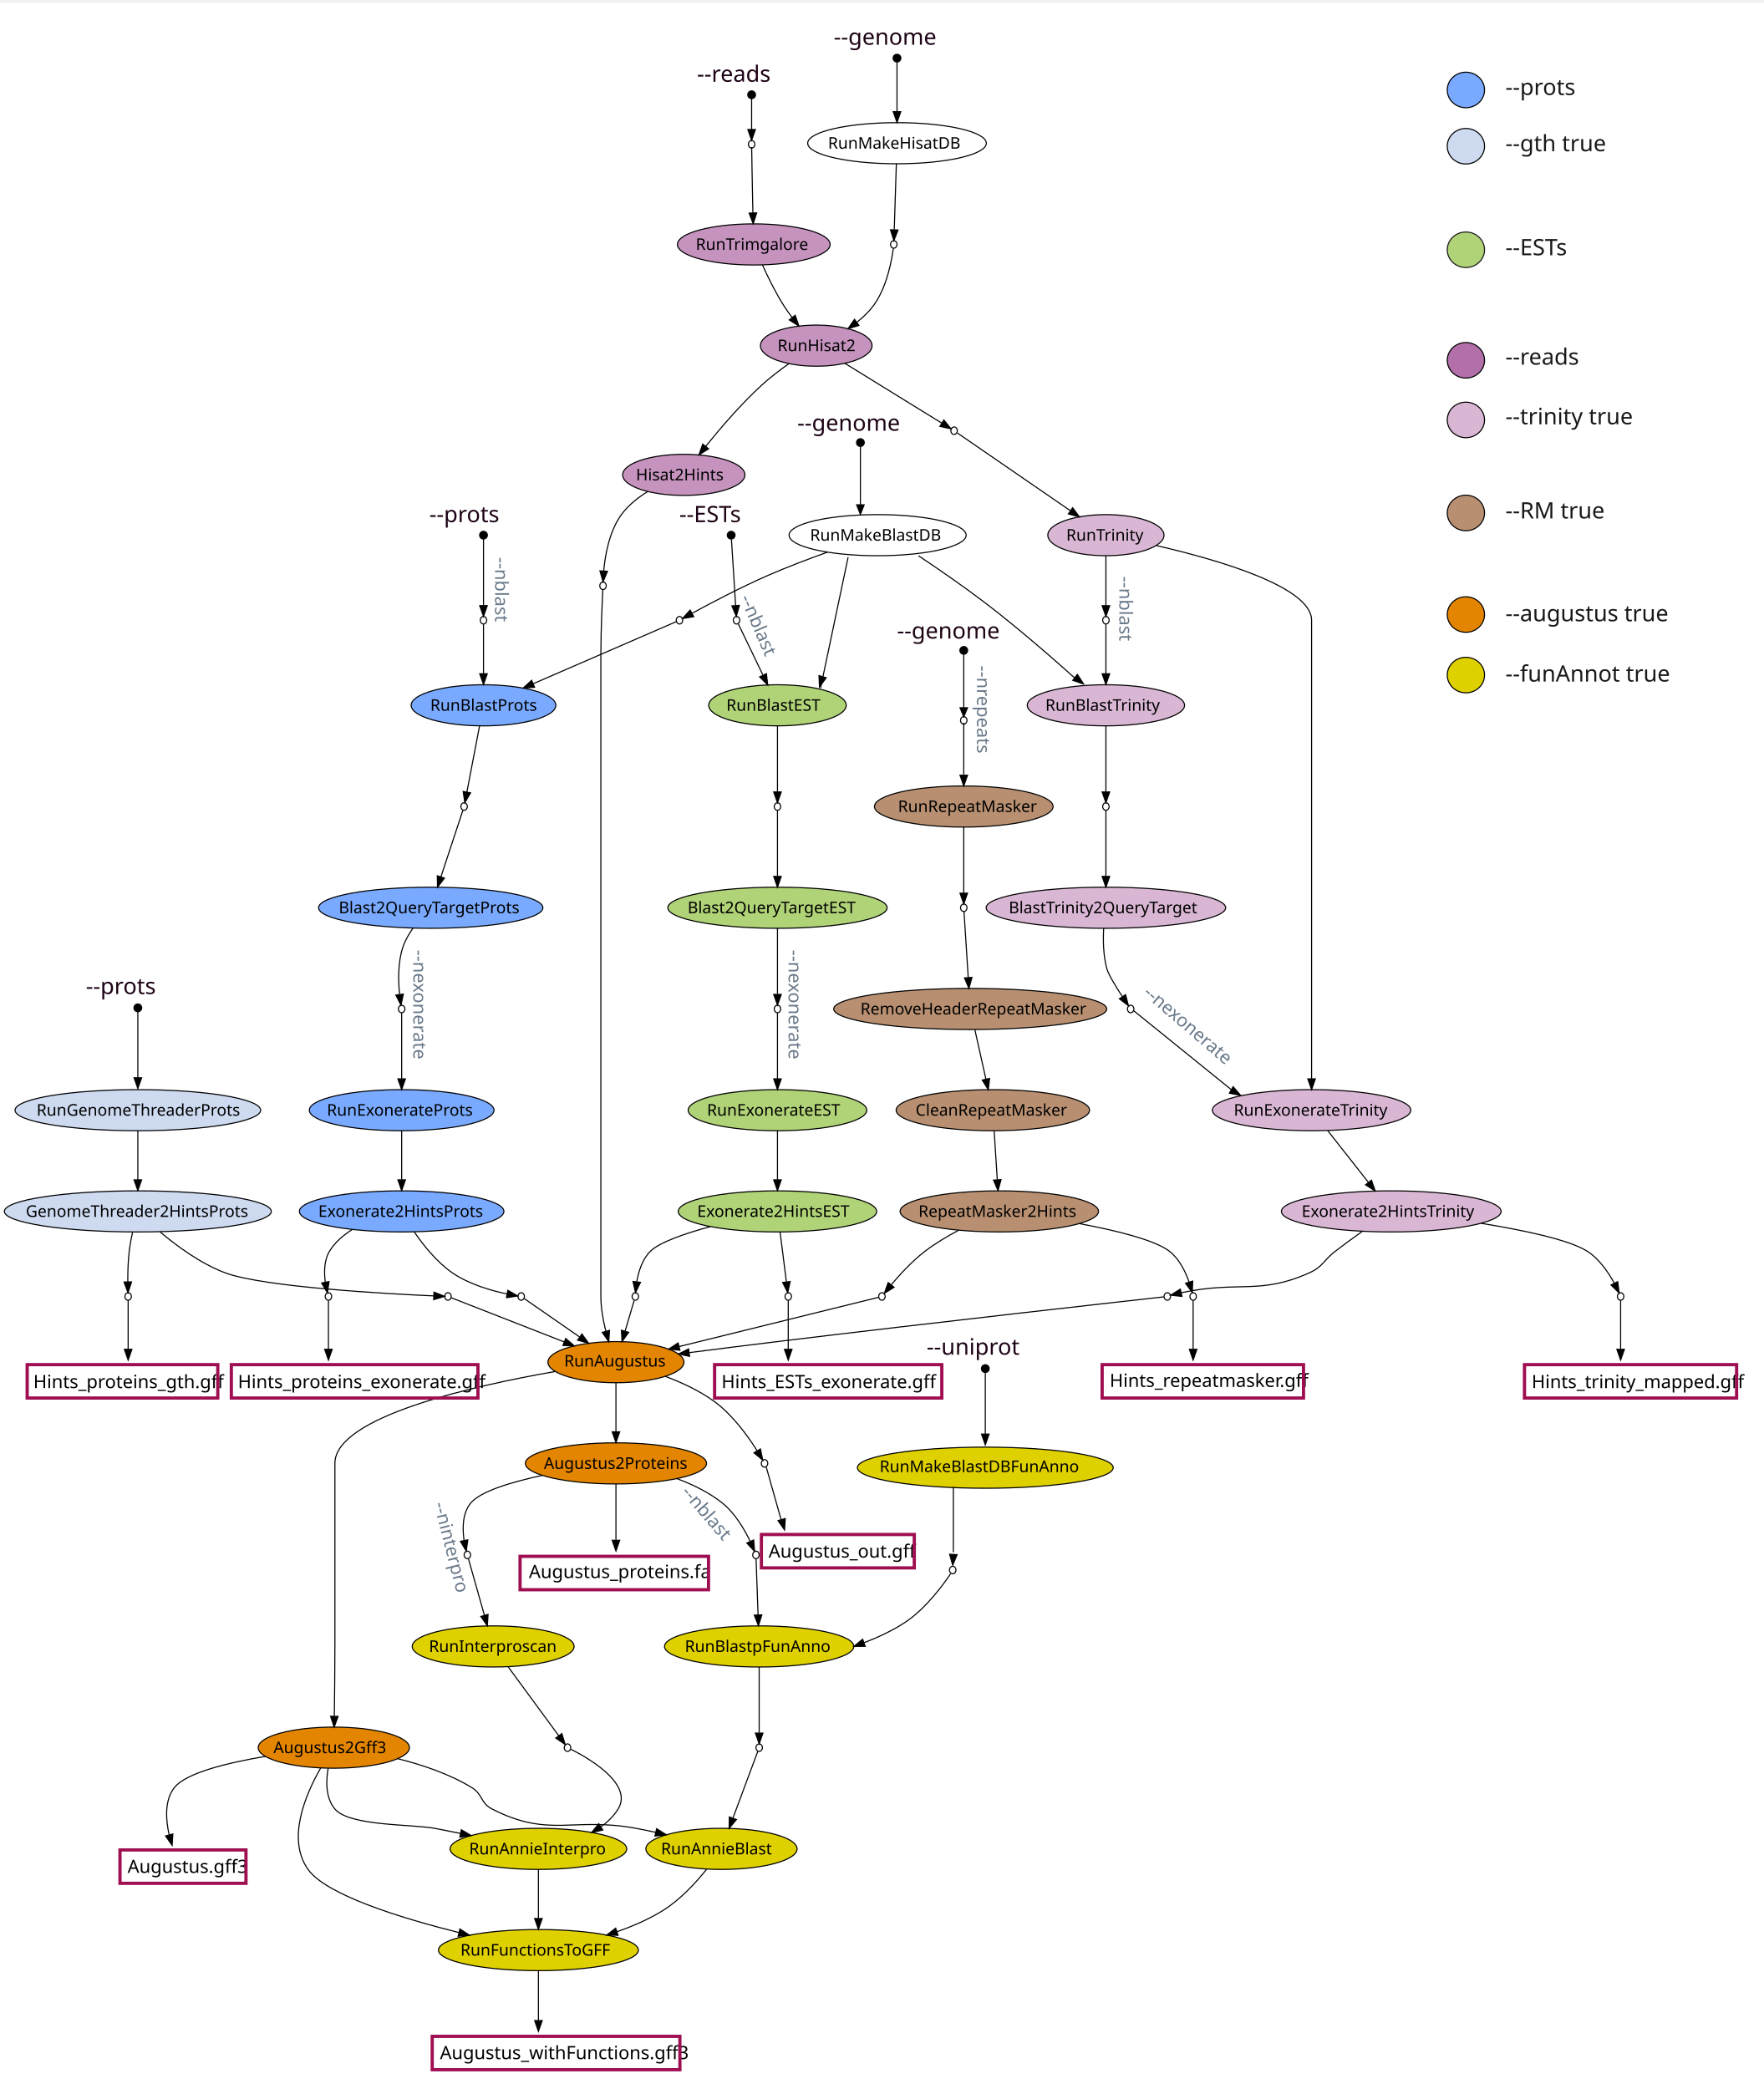
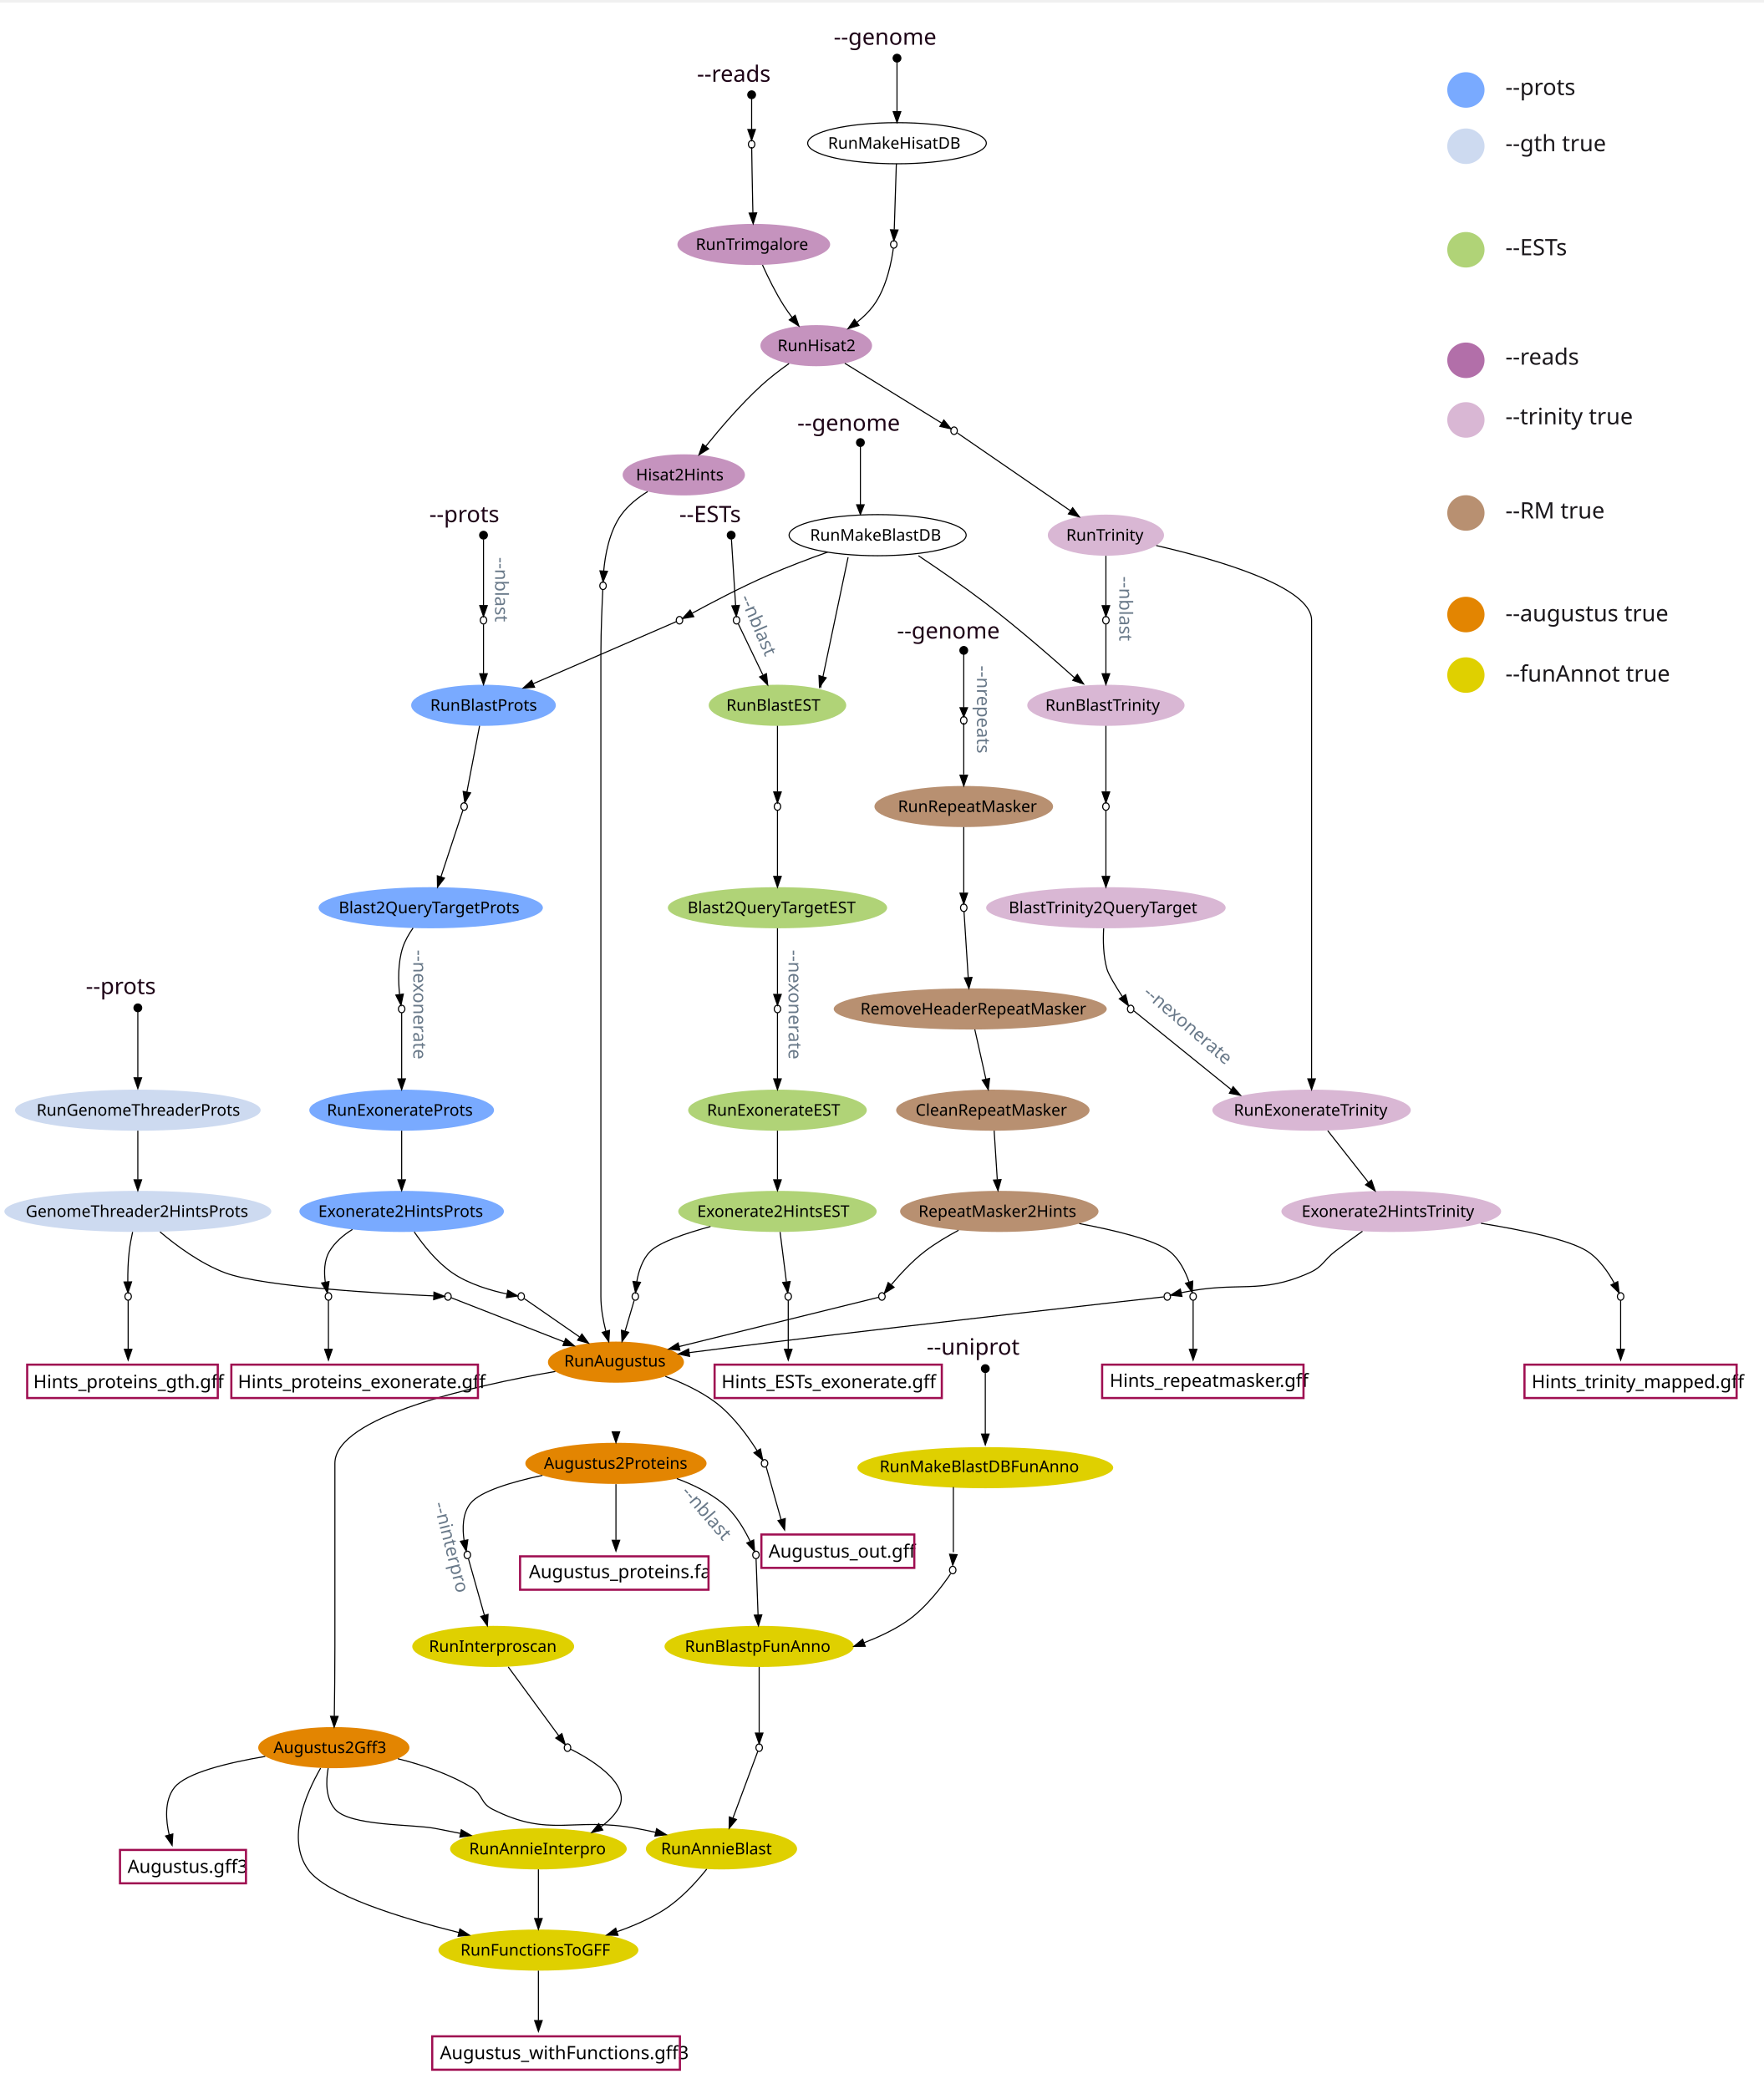
<svg xmlns="http://www.w3.org/2000/svg" version="1.1" id="Ebene_1" x="0px" y="0px" width="1638px" height="1940px" viewBox="0 0 1638 1940" enable-background="new 0 0 1638 1940" xml:space="preserve">
  <g id="graph1" transform="scale(1 1) rotate(0) translate(4 1936)">
    <polygon fill="#FFFFFF" stroke="#FFFFFF" points="-4,8 -4,-1933 1635,-1933 1635,8  " />
    <ellipse stroke="#000000" cx="795" cy="-1525" rx="3.6" ry="3.6" />
    <ellipse fill="none" stroke="#000000" cx="811" cy="-1439" rx="82.23" ry="19.092" />
    <text transform="matrix(1 0 0 1 748.2793 -1433.9)" font-family="'Verdana'" font-size="15">RunMakeBlastDB</text>
    <g id="edge2">
      <path fill="none" stroke="#000000" d="M795-1524.305c0,9.263,0,36.239,0,56.987" />
      <polygon stroke="#000000" points="798.5,-1467.219 795,-1458.305 791.5,-1467.219   " />
    </g>
    <ellipse fill="none" stroke="#000000" cx="627" cy="-1360" rx="3" ry="3.5" />
    <path fill="none" stroke="#000000" d="M764.545-1423.27c-17.3,6.189-36.989,13.64-54.545,21.27   c-25.984,11.29-55.331,26.83-71.23,35.49" />
    <polygon stroke="#000000" points="640.257,-1363.33 629.809,-1361.57 636.88,-1369.46  " />
    <path fill="none" stroke="#000000" d="M783.59-1418.51c-7.918,37.606-18.573,88.168-25.591,121.5" />
    <polygon stroke="#000000" points="763.254,-1306.561 756.999,-1298.01 756.556,-1308.601  " />
    <path fill="none" stroke="#000000" d="M848.903-1419.908c19.886,13.244,41.86,28.474,61.466,43.393   c32.07,24.411,67.549,55.562,89.219,75.106" />
    <polygon stroke="#000000" points="996.481,-1309.72 1002.262,-1300.84 992.206,-1304.18  " />
-     <ellipse fill="#79AAFF" stroke="#000000" cx="445" cy="-1281" rx="67.175" ry="19.092" />
+     <ellipse fill="#79AAFF" cx="445" cy="-1281" rx="67.175" ry="19.092" />
    <text transform="matrix(1 0 0 1 395.5483 -1275.9)" font-family="'Verdana'" font-size="15">RunBlastProts</text>
    <g id="edge14">
      <path fill="none" stroke="#000000" d="M624.141-1358.76c-14.923,6.479-85.028,36.91-132.982,57.72" />
      <polygon stroke="#000000" points="492.452,-1297.78 481.885,-1297.01 489.665,-1304.2   " />
    </g>
-     <ellipse fill="#B0D377" stroke="#000000" cx="718" cy="-1281" rx="63.848" ry="19.092" />
+     <ellipse fill="#B0D377" cx="718" cy="-1281" rx="63.848" ry="19.092" />
    <text transform="matrix(1 0 0 1 670.4966 -1275.9)" font-family="'Verdana'" font-size="15">RunBlastEST</text>
-     <ellipse fill="#D9B7D4" stroke="#000000" cx="1023" cy="-1281" rx="73.039" ry="19.092" />
+     <ellipse fill="#D9B7D4" cx="1023" cy="-1281" rx="73.039" ry="19.092" />
    <text transform="matrix(1 0 0 1 966.7461 -1275.9)" font-family="'Verdana'" font-size="15">RunBlastTrinity</text>
    <ellipse stroke="#000000" cx="445" cy="-1439" rx="3.6" ry="3.6" />
    <ellipse fill="none" stroke="#000000" cx="445" cy="-1360" rx="3" ry="3.5" />
    <g id="edge10">
      <path fill="none" stroke="#000000" d="M445-1435.189c0,10.97,0,43.029,0,61.55" />
      <polygon stroke="#000000" points="448.5,-1373.59 445,-1363.59 441.5,-1373.59   " />
    </g>
    <path fill="none" stroke="#000000" d="M445-1356.189c0,8.22,0,28.27,0,45.6" />
    <polygon stroke="#000000" points="448.5,-1310.28 445,-1300.28 441.5,-1310.28  " />
    <ellipse fill="none" stroke="#000000" cx="427" cy="-1187" rx="3" ry="3.5" />
    <path fill="none" stroke="#000000" d="M441.357-1261.98c-3.504,18.301-8.71,45.49-11.797,61.61" />
    <polygon stroke="#000000" points="432.996,-1199.7 427.678,-1190.54 426.121,-1201.02  " />
-     <ellipse fill="#79AAFF" stroke="#000000" cx="396" cy="-1093" rx="104.151" ry="19.092" />
+     <ellipse fill="#79AAFF" cx="396" cy="-1093" rx="104.151" ry="19.092" />
    <text transform="matrix(1 0 0 1 310.5737 -1087.9)" font-family="'Verdana'" font-size="15">Blast2QueryTargetProts</text>
    <g id="edge18">
      <path fill="none" stroke="#000000" d="M425.823-1183.43c-3.3,10-12.878,39.05-20.299,61.55" />
      <polygon stroke="#000000" points="408.753,-1120.49 402.297,-1112.09 402.105,-1122.689   " />
    </g>
    <ellipse fill="none" stroke="#000000" cx="369" cy="-999" rx="3" ry="3.5" />
    <path fill="none" stroke="#000000" d="M379.599-1074.21c-3.886,5.51-7.507,11.79-9.599,18.21c-4.639,14.24-4.145,31.55-2.964,43.34   " />
    <polygon stroke="#000000" points="370.545,-1012.83 368.377,-1002.46 363.604,-1011.91  " />
-     <ellipse fill="#79AAFF" stroke="#000000" cx="369" cy="-905" rx="85.769" ry="19.092" />
+     <ellipse fill="#79AAFF" cx="369" cy="-905" rx="85.769" ry="19.092" />
    <text transform="matrix(1 0 0 1 299.5654 -899.9004)" font-family="'Verdana'" font-size="15">RunExonerateProts</text>
    <path fill="none" stroke="#000000" d="M369-995.43c0,9.959,0,38.788,0,61.246" />
    <polygon stroke="#000000" points="372.5,-934.093 369,-924.093 365.5,-934.093  " />
-     <ellipse fill="#79AAFF" stroke="#000000" cx="369" cy="-811" rx="94.96" ry="19.092" />
+     <ellipse fill="#79AAFF" cx="369" cy="-811" rx="94.96" ry="19.092" />
    <text transform="matrix(1 0 0 1 291.5654 -805.9004)" font-family="'Verdana'" font-size="15">Exonerate2HintsProts</text>
    <path fill="none" stroke="#000000" d="M369-885.979c0,13.037,0,30.591,0,45.435" />
    <polygon stroke="#000000" points="372.5,-840.317 369,-830.317 365.5,-840.317  " />
    <ellipse fill="none" stroke="#000000" cx="301" cy="-732" rx="3" ry="3.5" />
    <path fill="none" stroke="#000000" d="M323.288-794.237c-8.441,5.19-16.19,11.829-21.288,20.237   c-5.14,8.479-5.103,19.795-3.938,28.545" />
    <polygon stroke="#000000" points="301.552,-745.845 300.037,-735.359 294.682,-744.501  " />
    <ellipse fill="none" stroke="#000000" cx="480" cy="-732" rx="3" ry="3.5" />
    <path fill="none" stroke="#000000" d="M380.664-791.991c8.45,12.359,20.895,27.98,35.336,37.991   c15.673,10.865,37.199,16.796,50.856,19.683" />
    <polygon stroke="#000000" points="467.601,-737.739 476.792,-732.469 466.321,-730.857  " />
    <g id="edge30">
      <path fill="none" stroke="#000000" d="M301-728.367c0,8.708,0,31.091,0,45.186" />
      <polygon stroke="#000000" points="304.5,-682.926 301,-672.926 297.5,-682.926   " />
    </g>
-     <ellipse fill="#E38501" stroke="#000000" cx="568" cy="-671" rx="63.139" ry="19.092" />
+     <ellipse fill="#E38501" cx="568" cy="-671" rx="63.139" ry="19.092" />
    <text transform="matrix(1 0 0 1 519.8828 -666.9004)" font-family="'Verdana'" font-size="15">RunAugustus</text>
    <g id="edge130">
      <path fill="none" stroke="#000000" d="M482.928-729.97c8.037,5.57,31.185,21.616,51.307,35.563" />
      <polygon stroke="#000000" points="536.396,-697.166 542.621,-688.593 532.408,-691.413   " />
    </g>
-     <ellipse fill="#CDDAF0" stroke="#000000" cx="124" cy="-905" rx="114.051" ry="19.092" />
+     <ellipse fill="#CDDAF0" cx="124" cy="-905" rx="114.051" ry="19.092" />
    <text transform="matrix(1 0 0 1 29.9653 -899.9004)" font-family="'Verdana'" font-size="15">RunGenomeThreaderProts</text>
-     <ellipse fill="#CDDAF0" stroke="#000000" cx="124" cy="-811" rx="123.951" ry="19.092" />
+     <ellipse fill="#CDDAF0" cx="124" cy="-811" rx="123.951" ry="19.092" />
    <text transform="matrix(1 0 0 1 19.9653 -805.9004)" font-family="'Verdana'" font-size="15">GenomeThreader2HintsProts</text>
    <path fill="none" stroke="#000000" d="M124-885.979c0,13.037,0,30.591,0,45.435" />
    <polygon stroke="#000000" points="127.5,-840.317 124,-830.317 120.5,-840.317  " />
    <ellipse fill="none" stroke="#000000" cx="115" cy="-732" rx="3" ry="3.5" />
    <path fill="none" stroke="#000000" d="M119.152-791.913c-1.257,5.723-2.453,12.04-3.152,17.913   c-1.121,9.427-1.361,20.125-1.325,28.365" />
    <polygon stroke="#000000" points="118.176,-745.563 114.861,-735.501 111.178,-745.435  " />
    <ellipse fill="none" stroke="#000000" cx="412" cy="-732" rx="3" ry="3.5" />
    <path fill="none" stroke="#000000" d="M144.612-791.991C160.038-778.956,182.305-762.531,205-754   c35.79,13.453,153.829,19.697,193.705,21.458" />
    <polygon stroke="#000000" points="399.007,-736.032 408.852,-732.118 398.715,-729.039  " />
    <g id="edge38">
      <path fill="none" stroke="#000000" d="M115-728.367c0,8.708,0,31.091,0,45.186" />
      <polygon stroke="#000000" points="118.5,-682.926 115,-672.926 111.5,-682.926   " />
    </g>
    <g id="edge132">
      <path fill="none" stroke="#000000" d="M414.977-730.836c12.908,5.047,65.18,25.487,105.071,41.086" />
      <polygon stroke="#000000" points="521.338,-693.004 529.377,-686.104 518.789,-686.485   " />
    </g>
    <ellipse stroke="#000000" cx="675" cy="-1439" rx="3.6" ry="3.6" />
    <ellipse fill="none" stroke="#000000" cx="680" cy="-1360" rx="3" ry="3.5" />
    <g id="edge40">
      <path fill="none" stroke="#000000" d="M675.241-1435.189c0.694,10.97,2.724,43.029,3.896,61.55" />
      <polygon stroke="#000000" points="682.634,-1373.79 679.773,-1363.59 675.648,-1373.35   " />
    </g>
    <path fill="none" stroke="#000000" d="M681.633-1356.61c3.907,8.13,14.113,29.341,22.721,47.24" />
    <polygon stroke="#000000" points="707.742,-1310.4 708.922,-1299.87 701.433,-1307.37  " />
    <ellipse fill="none" stroke="#000000" cx="718" cy="-1187" rx="3" ry="3.5" />
    <path fill="none" stroke="#000000" d="M718-1261.98c0,18.12,0,44.961,0,61.131" />
    <polygon stroke="#000000" points="721.5,-1200.54 718,-1190.54 714.5,-1200.54  " />
-     <ellipse fill="#B0D377" stroke="#000000" cx="718" cy="-1093" rx="101.823" ry="19.092" />
+     <ellipse fill="#B0D377" cx="718" cy="-1093" rx="101.823" ry="19.092" />
    <text transform="matrix(1 0 0 1 634.522 -1087.9)" font-family="'Verdana'" font-size="15">Blast2QueryTargetEST</text>
    <g id="edge48">
      <path fill="none" stroke="#000000" d="M718-1183.43c0,9.96,0,38.79,0,61.25" />
      <polygon stroke="#000000" points="721.5,-1122.09 718,-1112.09 714.5,-1122.09   " />
    </g>
    <ellipse fill="none" stroke="#000000" cx="718" cy="-999" rx="3" ry="3.5" />
    <path fill="none" stroke="#000000" d="M718-1073.98c0,18.12,0,44.961,0,61.131" />
    <polygon stroke="#000000" points="721.5,-1012.54 718,-1002.54 714.5,-1012.54  " />
-     <ellipse fill="#B0D377" stroke="#000000" cx="718" cy="-905" rx="82.939" ry="19.092" />
+     <ellipse fill="#B0D377" cx="718" cy="-905" rx="82.939" ry="19.092" />
    <text transform="matrix(1 0 0 1 652.5137 -899.9004)" font-family="'Verdana'" font-size="15">RunExonerateEST</text>
    <path fill="none" stroke="#000000" d="M718-995.43c0,9.959,0,38.788,0,61.246" />
    <polygon stroke="#000000" points="721.5,-934.093 718,-924.093 714.5,-934.093  " />
-     <ellipse fill="#B0D377" stroke="#000000" cx="718" cy="-811" rx="92.13" ry="19.092" />
+     <ellipse fill="#B0D377" cx="718" cy="-811" rx="92.13" ry="19.092" />
    <text transform="matrix(1 0 0 1 643.5137 -805.9004)" font-family="'Verdana'" font-size="15">Exonerate2HintsEST</text>
    <path fill="none" stroke="#000000" d="M718-885.979c0,13.037,0,30.591,0,45.435" />
    <polygon stroke="#000000" points="721.5,-840.317 718,-830.317 714.5,-840.317  " />
    <ellipse fill="none" stroke="#000000" cx="728" cy="-732" rx="3" ry="3.5" />
    <path fill="none" stroke="#000000" d="M720.421-791.876c1.803,14.247,4.223,33.365,5.839,46.127" />
    <polygon stroke="#000000" points="729.771,-745.883 727.554,-735.521 722.826,-745.003  " />
    <ellipse fill="none" stroke="#000000" cx="586" cy="-732" rx="3" ry="3.5" />
    <path fill="none" stroke="#000000" d="M655.817-796.96C632.024-790.488,608.539-782.387,600-774   c-7.625,7.49-11.097,19.236-12.678,28.404" />
    <polygon stroke="#000000" points="590.79,-745.124 586.142,-735.604 583.839,-745.945  " />
    <g id="edge60">
      <path fill="none" stroke="#000000" d="M728-728.367c0,8.708,0,31.091,0,45.186" />
      <polygon stroke="#000000" points="731.5,-682.926 728,-672.926 724.5,-682.926   " />
    </g>
    <g id="edge134">
      <path fill="none" stroke="#000000" d="M584.928-728.367c-1.686,5.713-5.108,17.314-8.438,28.598" />
      <polygon stroke="#000000" points="579.821,-698.692 573.634,-690.092 573.107,-700.673   " />
    </g>
    <ellipse stroke="#000000" cx="891" cy="-1332" rx="3.6" ry="3.6" />
    <ellipse fill="none" stroke="#000000" cx="891" cy="-1267" rx="3" ry="3.5" />
    <g id="edge62">
      <path fill="none" stroke="#000000" d="M891-1330.39c0,9.191,0,36.057,0,51.578" />
      <polygon stroke="#000000" points="894.5,-1278.77 891,-1270.39 887.5,-1278.77   " />
    </g>
-     <ellipse fill="#B89071" stroke="#000000" cx="891" cy="-1187" rx="82.939" ry="19.092" />
+     <ellipse fill="#B89071" cx="891" cy="-1187" rx="82.939" ry="19.092" />
    <text transform="matrix(1 0 0 1 829.9033 -1181.9)" font-family="'Verdana'" font-size="15">RunRepeatMasker</text>
    <path fill="none" stroke="#000000" d="M891-1264.805c0,7.806,0,30.399,0,48" />
    <polygon stroke="#000000" points="894.5,-1216.09 891,-1206.09 887.5,-1216.09  " />
    <ellipse fill="none" stroke="#000000" cx="891" cy="-1093" rx="3" ry="3.5" />
    <path fill="none" stroke="#000000" d="M891-1167.98c0,18.12,0,44.961,0,61.131" />
    <polygon stroke="#000000" points="894.5,-1106.54 891,-1096.54 887.5,-1106.54  " />
-     <ellipse fill="#B89071" stroke="#000000" cx="897" cy="-999" rx="126.78" ry="19.092" />
+     <ellipse fill="#B89071" cx="897" cy="-999" rx="126.78" ry="19.092" />
    <text transform="matrix(1 0 0 1 795.0376 -993.9004)" font-family="'Verdana'" font-size="15">RemoveHeaderRepeatMasker</text>
    <g id="edge68">
      <path fill="none" stroke="#000000" d="M891.229-1089.43c0.636,9.96,2.476,38.79,3.908,61.25" />
      <polygon stroke="#000000" points="898.637,-1028.3 895.781,-1018.09 891.651,-1027.85   " />
    </g>
-     <ellipse fill="#B89071" stroke="#000000" cx="918" cy="-905" rx="89.803" ry="19.092" />
+     <ellipse fill="#B89071" cx="918" cy="-905" rx="89.803" ry="19.092" />
    <text transform="matrix(1 0 0 1 846.2441 -899.9004)" font-family="'Verdana'" font-size="15">CleanRepeatMasker</text>
    <path fill="none" stroke="#000000" d="M901.25-979.979c2.96,13.252,6.962,31.166,10.313,46.162" />
    <polygon stroke="#000000" points="914.992,-934.517 913.757,-923.994 908.16,-932.99  " />
-     <ellipse fill="#B89071" stroke="#000000" cx="924" cy="-811" rx="92.13" ry="19.092" />
+     <ellipse fill="#B89071" cx="924" cy="-811" rx="92.13" ry="19.092" />
    <text transform="matrix(1 0 0 1 848.9033 -805.9004)" font-family="'Verdana'" font-size="15">RepeatMasker2Hints</text>
    <path fill="none" stroke="#000000" d="M919.214-885.979c0.832,13.037,1.953,30.591,2.9,45.435" />
    <polygon stroke="#000000" points="925.623,-840.519 922.767,-830.317 918.637,-840.073  " />
    <ellipse fill="none" stroke="#000000" cx="1104" cy="-732" rx="3" ry="3.5" />
    <path fill="none" stroke="#000000" d="M998.233-799.693c34.257,6.417,70.297,15.254,83.767,25.693   c9.15,7.089,14.89,19.064,18.2,28.417" />
    <polygon stroke="#000000" points="1103.64,-746.287 1103.17,-735.703 1096.939,-744.27  " />
    <ellipse fill="none" stroke="#000000" cx="815" cy="-732" rx="3" ry="3.5" />
    <path fill="none" stroke="#000000" d="M886.148-793.475C875.642-787.886,864.515-781.249,855-774   c-12,9.141-23.654,21.967-31.257,31.034" />
    <polygon stroke="#000000" points="826.27,-740.525 817.258,-734.954 820.829,-744.929  " />
    <g id="edge80">
      <path fill="none" stroke="#000000" d="M1104-728.367c0,8.708,0,31.091,0,45.186" />
      <polygon stroke="#000000" points="1107.5,-682.926 1104,-672.926 1100.5,-682.926   " />
    </g>
    <g id="edge136">
      <path fill="none" stroke="#000000" d="M811.877-731.229c-18.883,4.663-119.197,29.437-185.145,45.724" />
      <polygon stroke="#000000" points="627.41,-682.067 616.863,-683.067 625.732,-688.863   " />
    </g>
    <ellipse stroke="#000000" cx="694" cy="-1848" rx="3.6" ry="3.6" />
    <ellipse fill="none" stroke="#000000" cx="694" cy="-1802" rx="3" ry="3.5" />
    <g id="edge82">
      <path fill="none" stroke="#000000" d="M694-1844.39c0,6.08,0,18.68,0,28.57" />
      <polygon stroke="#000000" points="697.5,-1815.72 694,-1805.72 690.5,-1815.72   " />
    </g>
-     <ellipse fill="#C593BE" stroke="#000000" cx="696" cy="-1709" rx="70.918" ry="19.092" />
+     <ellipse fill="#C593BE" cx="696" cy="-1709" rx="70.918" ry="19.092" />
    <text transform="matrix(1 0 0 1 642.0908 -1703.9)" font-family="'Verdana'" font-size="15">RunTrimgalore</text>
    <path fill="none" stroke="#000000" d="M694.051-1799.4c0.131,9,0.499,33.21,0.949,53.4c0.056,2.53,0.119,5.16,0.185,7.79" />
    <polygon stroke="#000000" points="698.684,-1738.29 695.446,-1728.2 691.686,-1738.11  " />
-     <ellipse fill="#C593BE" stroke="#000000" cx="754" cy="-1615" rx="51.827" ry="19.092" />
+     <ellipse fill="#C593BE" cx="754" cy="-1615" rx="51.827" ry="19.092" />
    <text transform="matrix(1 0 0 1 718.0552 -1609.9)" font-family="'Verdana'" font-size="15">RunHisat2</text>
    <path fill="none" stroke="#000000" d="M704.06-1689.94c5.118,11.35,12.219,25.86,19.94,37.94c2.306,3.61,4.905,7.27,7.585,10.81" />
    <polygon stroke="#000000" points="734.438,-1643.23 737.885,-1633.21 728.943,-1638.89  " />
-     <ellipse fill="#C593BE" stroke="#000000" cx="631" cy="-1495" rx="56.777" ry="19.092" />
+     <ellipse fill="#C593BE" cx="631" cy="-1495" rx="56.777" ry="19.092" />
    <text transform="matrix(1 0 0 1 586.5552 -1489.9)" font-family="'Verdana'" font-size="15">Hisat2Hints</text>
    <path fill="none" stroke="#000000" d="M728.73-1598.39c-8.502,6.03-17.828,13.15-25.73,20.39   c-18.973,17.39-37.946,39.51-51.649,56.53" />
    <polygon stroke="#000000" points="654.03,-1519.21 645.07,-1513.561 648.549,-1523.57  " />
    <ellipse fill="none" stroke="#000000" cx="882" cy="-1536" rx="3" ry="3.5" />
    <path fill="#9F4B93" stroke="#000000" d="M780.521-1598.63c27.68,17.08,69.801,43.08,89.951,55.52" />
    <polygon stroke="#000000" points="872.506,-1545.97 879.177,-1537.74 868.829,-1540.02  " />
    <ellipse stroke="#000000" cx="829" cy="-1882" rx="3.6" ry="3.6" />
    <ellipse fill="none" stroke="#000000" cx="829" cy="-1803" rx="82.939" ry="19.092" />
    <text transform="matrix(1 0 0 1 764.8931 -1797.9)" font-family="'Verdana'" font-size="15">RunMakeHisatDB</text>
    <path fill="none" stroke="#000000" d="M829-1878.19c0,8.22,0,28.27,0,45.6" />
    <polygon stroke="#000000" points="832.5,-1832.28 829,-1822.28 825.5,-1832.28  " />
    <ellipse fill="none" stroke="#000000" cx="826" cy="-1709" rx="3" ry="3.5" />
    <path fill="none" stroke="#000000" d="M828.393-1783.98c-0.577,18.12-1.435,44.96-1.95,61.13" />
    <polygon stroke="#000000" points="829.93,-1722.42 826.113,-1712.54 822.934,-1722.64  " />
    <g id="edge94">
      <path fill="none" stroke="#000000" d="M825.58-1705.3c-1.254,9.67-5.721,36.08-18.58,53.3c-4.196,5.62-9.501,10.7-15.124,15.17" />
      <polygon stroke="#000000" points="793.645,-1633.79 783.502,-1630.73 789.521,-1639.45   " />
    </g>
    <ellipse fill="none" stroke="#000000" cx="556" cy="-1392" rx="3" ry="3.5" />
    <path fill="none" stroke="#000000" d="M597.427-1479.48c-9.073,5.62-18.116,12.78-24.427,21.48   c-11.284,15.561-15.093,37.939-16.369,52.23" />
    <polygon stroke="#000000" points="560.118,-1405.46 556.036,-1395.68 553.13,-1405.87  " />
-     <ellipse fill="#D9B7D4" stroke="#000000" cx="1023" cy="-1439" rx="53.947" ry="19.092" />
+     <ellipse fill="#D9B7D4" cx="1023" cy="-1439" rx="53.947" ry="19.092" />
    <text transform="matrix(1 0 0 1 986.1357 -1433.9)" font-family="'Verdana'" font-size="15">RunTrinity</text>
    <g id="edge102">
      <path fill="none" stroke="#000000" d="M884.945-1533.97c13.29,9.14,68.609,47.2,105.06,72.27" />
      <polygon stroke="#000000" points="992.122,-1464.49 998.377,-1455.939 988.154,-1458.72   " />
    </g>
    <g id="edge138">
      <path fill="none" stroke="#000000" d="M555.801-1388.25c-0.506,9.86-1.801,37.35-1.801,60.25c0,0,0,0,0,596    c0,10.645,2.05,22.076,4.582,32.133" />
      <polygon stroke="#000000" points="562.025,-700.547 561.328,-689.976 555.28,-698.675   " />
    </g>
    <ellipse fill="none" stroke="#000000" cx="1023" cy="-1360" rx="3" ry="3.5" />
    <path fill="none" stroke="#000000" d="M1023-1419.88c0,14.25,0,33.37,0,46.13" />
    <polygon stroke="#000000" points="1026.5,-1373.52 1023,-1363.52 1019.5,-1373.52  " />
-     <ellipse fill="#D9B7D4" stroke="#000000" cx="1214" cy="-905" rx="92.13" ry="19.092" />
+     <ellipse fill="#D9B7D4" cx="1214" cy="-905" rx="92.13" ry="19.092" />
    <text transform="matrix(1 0 0 1 1141.764 -899.9004)" font-family="'Verdana'" font-size="15">RunExonerateTrinity</text>
    <path fill="none" stroke="#000000" d="M1069.72-1429.37c56.55,13.021,144.28,38.24,144.28,69.37c0,0,0,0,0,361   c0,21.691,0,46.197,0,64.748" />
    <polygon stroke="#000000" points="1217.5,-934.084 1214,-924.084 1210.5,-934.084  " />
    <path fill="none" stroke="#000000" d="M1023-1356.189c0,8.22,0,28.27,0,45.6" />
    <polygon stroke="#000000" points="1026.5,-1310.28 1023,-1300.28 1019.5,-1310.28  " />
-     <ellipse fill="#D9B7D4" stroke="#000000" cx="1288" cy="-811" rx="102.03" ry="19.092" />
+     <ellipse fill="#D9B7D4" cx="1288" cy="-811" rx="102.03" ry="19.092" />
    <text transform="matrix(1 0 0 1 1204.764 -805.9004)" font-family="'Verdana'" font-size="15">Exonerate2HintsTrinity</text>
    <path fill="none" stroke="#000000" d="M1228.98-885.979c10.83,13.762,25.619,32.553,37.689,47.88" />
    <polygon stroke="#000000" points="1269.61,-840.016 1273.05,-829.994 1264.11,-835.686  " />
    <ellipse fill="none" stroke="#000000" cx="1023" cy="-1187" rx="3" ry="3.5" />
    <path fill="none" stroke="#000000" d="M1023-1261.98c0,18.12,0,44.961,0,61.131" />
    <polygon stroke="#000000" points="1026.5,-1200.54 1023,-1190.54 1019.5,-1200.54  " />
-     <ellipse fill="#D9B7D4" stroke="#000000" cx="1023" cy="-1093" rx="111.222" ry="19.092" />
+     <ellipse fill="#D9B7D4" cx="1023" cy="-1093" rx="111.222" ry="19.092" />
    <text transform="matrix(1 0 0 1 932.7715 -1087.9)" font-family="'Verdana'" font-size="15">BlastTrinity2QueryTarget</text>
    <g id="edge114">
      <path fill="none" stroke="#000000" d="M1023-1183.43c0,9.96,0,38.79,0,61.25" />
      <polygon stroke="#000000" points="1026.5,-1122.09 1023,-1112.09 1019.5,-1122.09   " />
    </g>
    <ellipse fill="none" stroke="#000000" cx="1046" cy="-999" rx="3" ry="3.5" />
    <path fill="none" stroke="#000000" d="M1020.92-1073.9c-0.64,11.24-0.41,25.62,3.08,37.9c1.5,5.27,8.5,16.64,14.2,25.4" />
    <polygon stroke="#000000" points="1041.27,-1012.31 1043.9,-1002.05 1035.45,-1008.43  " />
    <ellipse fill="none" stroke="#000000" cx="1501" cy="-732" rx="3" ry="3.5" />
    <path fill="none" stroke="#000000" d="M1371.28-799.973c39.68,6.424,82.069,15.353,98.72,25.973   c11.33,7.223,19.93,20.162,25.16,29.776" />
    <polygon stroke="#000000" points="1498.3,-745.778 1499.61,-735.264 1492.03,-742.665  " />
    <ellipse fill="none" stroke="#000000" cx="1080" cy="-732" rx="3" ry="3.5" />
    <path fill="none" stroke="#000000" d="M1261.26-792.563c-8.199,5.812-17.189,12.341-25.26,18.563c-11,8.476-11.33,14.315-24,20   c-46.42,20.829-65.38,7.188-118.86,18.48" />
    <polygon stroke="#000000" points="1093.65,-732.046 1083.12,-733.204 1092.07,-738.866  " />
    <g id="edge128">
      <path fill="none" stroke="#000000" d="M1501-728.367c0,8.708,0,31.091,0,45.186" />
      <polygon stroke="#000000" points="1504.5,-682.926 1501,-672.926 1497.5,-682.926   " />
    </g>
    <g id="edge140">
      <path fill="none" stroke="#000000" d="M1076.76-731.64C1050.27-728.691,866.256-708.15,717-690    c-26.392,3.209-55.395,6.876-80.744,10.127" />
      <polygon stroke="#000000" points="636.368,-676.359 626.004,-678.556 635.476,-683.302   " />
    </g>
    <ellipse fill="none" stroke="#000000" cx="706" cy="-577" rx="3" ry="3.5" />
    <path fill="none" stroke="#000000" d="M613.907-657.76C629.438-651.969,646.3-644.138,660-634   c16.761,12.403,30.922,32.302,38.938,45.006" />
    <polygon stroke="#000000" points="702.161,-590.426 704.311,-580.051 696.161,-586.821  " />
-     <ellipse fill="#E38501" stroke="#000000" cx="306" cy="-313" rx="70.209" ry="19.092" />
+     <ellipse fill="#E38501" cx="306" cy="-313" rx="70.209" ry="19.092" />
    <text transform="matrix(1 0 0 1 249.9609 -307.9004)" font-family="'Verdana'" font-size="15">Augustus2Gff3</text>
    <path fill="none" stroke="#000000" d="M511.688-662.358C434.961-648.968,307-620.165,307-577c0,0,0,0,0,170   c0,21.692-0.27,46.198-0.529,64.749" />
    <polygon stroke="#000000" points="309.968,-342.03 306.322,-332.083 302.969,-342.133  " />
-     <ellipse fill="#E38501" stroke="#000000" cx="568" cy="-577" rx="84.146" ry="19.092" />
+     <ellipse fill="#E38501" cx="568" cy="-577" rx="84.146" ry="19.092" />
    <text transform="matrix(1 0 0 1 501.1069 -571.9004)" font-family="'Verdana'" font-size="15">Augustus2Proteins</text>
-     <path fill="none" stroke="#000000" d="M568-651.979c0,13.037,0,30.591,0,45.435" />
+     <path fill="none" d="M568-651.979c0,13.037,0,30.591,0,45.435" />
    <polygon stroke="#000000" points="571.5,-606.317 568,-596.317 564.5,-606.317  " />
    <path fill="none" stroke="#000000" d="M242.323-304.863C207.297-298.95,168.796-289.579,158-276   c-9.802,12.329-7.804,31.357-4.888,43.99" />
    <polygon stroke="#000000" points="156.509,-232.857 155.832,-222.284 149.768,-230.971  " />
-     <ellipse fill="#DFD000" stroke="#000000" cx="666" cy="-219" rx="70.209" ry="19.092" />
+     <ellipse fill="#DFD000" cx="666" cy="-219" rx="70.209" ry="19.092" />
    <text transform="matrix(1 0 0 1 609.8345 -213.9004)" font-family="'Verdana'" font-size="15">RunAnnieBlast</text>
    <path fill="none" stroke="#000000" d="M365.402-302.736C387.983-297.108,413.245-288.617,434-276c10.477,6.369,8.082,14.422,19,20   c53.513,27.336,74.932,6.96,134,18c5.774,1.079,11.76,2.31,17.736,3.615" />
    <polygon stroke="#000000" points="605.756,-237.743 614.744,-232.134 604.22,-230.914  " />
-     <ellipse fill="#DFD000" stroke="#000000" cx="496" cy="-219" rx="82.024" ry="19.092" />
+     <ellipse fill="#DFD000" cx="496" cy="-219" rx="82.024" ry="19.092" />
    <text transform="matrix(1 0 0 1 431.6792 -213.9004)" font-family="'Verdana'" font-size="15">RunAnnieInterpro</text>
    <path fill="none" stroke="#000000" d="M300.747-293.963C298.602-281.75,298.343-266.307,307-256c13.538,16.119,72.342,13.957,93,18   c7.62,1.492,15.58,3.056,23.514,4.62" />
    <polygon stroke="#000000" points="424.39,-236.775 433.523,-231.405 423.034,-229.907  " />
-     <ellipse fill="#DFD000" stroke="#000000" cx="496" cy="-125" rx="92.839" ry="19.092" />
+     <ellipse fill="#DFD000" cx="496" cy="-125" rx="92.839" ry="19.092" />
    <text transform="matrix(1 0 0 1 423.5889 -119.9004)" font-family="'Verdana'" font-size="15">RunFunctionsToGFF</text>
    <path fill="none" stroke="#000000" d="M293.738-293.992C279.946-269.957,261.929-228.302,282-200   c16.784,23.667,85.186,44.944,140.201,58.738" />
    <polygon stroke="#000000" points="423.079,-144.651 431.951,-138.86 421.404,-137.854  " />
    <path fill="none" stroke="#000000" d="M568-557.712c0,15.75,0,37.637,0,51.739" />
    <polygon stroke="#000000" points="571.5,-505.61 568,-495.61 564.5,-505.61  " />
    <ellipse fill="none" stroke="#000000" cx="698" cy="-492" rx="3" ry="3.5" />
    <path fill="none" stroke="#000000" d="M624.466-562.903C639.322-557.399,654.634-549.949,667-540   c11.693,9.407,20.392,24.459,25.552,35.198" />
    <polygon stroke="#000000" points="695.904,-505.874 696.736,-495.313 689.499,-503.05  " />
    <ellipse fill="none" stroke="#000000" cx="430" cy="-492" rx="3" ry="3.5" />
    <path fill="none" stroke="#000000" d="M499.754-565.876C470.94-559.705,441.971-551.029,433-540   c-7.725,9.497-7.585,23.862-6.056,34.402" />
    <polygon stroke="#000000" points="430.435,-505.997 428.991,-495.501 423.574,-504.607  " />
    <path fill="none" stroke="#000000" d="M652.313-200.208C642.379-187.784,627.932-172.002,612-162   c-13.071,8.205-28.121,14.74-42.958,19.889" />
    <polygon stroke="#000000" points="569.939,-138.721 559.346,-138.923 567.753,-145.371  " />
    <path fill="none" stroke="#000000" d="M496-199.979c0,13.037,0,30.591,0,45.435" />
    <polygon stroke="#000000" points="499.5,-154.317 496,-144.317 492.5,-154.317  " />
    <path fill="none" stroke="#000000" d="M496-105.876c0,14.247,0,33.364,0,46.126" />
    <polygon stroke="#000000" points="499.5,-59.522 496,-49.522 492.5,-59.522  " />
-     <ellipse fill="#DFD000" stroke="#000000" cx="701" cy="-407" rx="87.889" ry="19.092" />
+     <ellipse fill="#DFD000" cx="701" cy="-407" rx="87.889" ry="19.092" />
    <text transform="matrix(1 0 0 1 631.9932 -401.9004)" font-family="'Verdana'" font-size="15">RunBlastpFunAnno</text>
    <path fill="none" stroke="#000000" d="M698.129-488.348c0.316,8.942,1.152,32.631,1.841,52.153" />
    <polygon stroke="#000000" points="703.468,-436.299 700.323,-426.182 696.472,-436.052  " />
-     <ellipse fill="#DFD000" stroke="#000000" cx="454" cy="-407" rx="75.159" ry="19.092" />
+     <ellipse fill="#DFD000" cx="454" cy="-407" rx="75.159" ry="19.092" />
    <text transform="matrix(1 0 0 1 394.3481 -401.9004)" font-family="'Verdana'" font-size="15">RunInterproscan</text>
    <path fill="none" stroke="#000000" d="M431.031-488.348c2.537,8.983,9.274,32.85,14.802,52.424" />
    <polygon stroke="#000000" points="449.235,-436.756 448.584,-426.182 442.498,-434.854  " />
    <ellipse stroke="#000000" cx="911" cy="-665" rx="3.6" ry="3.6" />
-     <ellipse fill="#DFD000" stroke="#000000" cx="911" cy="-573" rx="118.794" ry="19.092" />
+     <ellipse fill="#DFD000" cx="911" cy="-573" rx="118.794" ry="19.092" />
    <text transform="matrix(1 0 0 1 812.8311 -568.9004)" font-family="'Verdana'" font-size="15">RunMakeBlastDBFunAnno</text>
    <path fill="none" stroke="#000000" d="M911-660.961c0,10.328,0,38.443,0,60.52" />
    <polygon stroke="#000000" points="914.5,-604.192 911,-594.192 907.5,-604.192  " />
    <ellipse fill="none" stroke="#000000" cx="880.741" cy="-477.942" rx="3" ry="3.5" />
    <polygon stroke="#000000" points="884.823,-492.219 880.741,-482.442 877.835,-492.63  " />
    <g id="edge174">
      <path fill="none" stroke="#000000" d="M878.741-474.442c-5.604,8.39-22.39,31.977-42.009,44.938    c-11.614,7.673-25.004,13.957-38.251,19.026" />
      <polygon stroke="#000000" points="799.482,-407.119 788.889,-407 797.097,-413.699   " />
    </g>
    <ellipse fill="none" stroke="#000000" cx="701" cy="-313" rx="3" ry="3.5" />
    <path fill="none" stroke="#000000" d="M701-387.979c0,18.118,0,44.957,0,61.129" />
    <polygon stroke="#000000" points="704.5,-326.538 701,-316.538 697.5,-326.538  " />
    <path fill="none" stroke="#000000" d="M699.671-309.43c-3.742,10.049-14.637,39.311-23.031,61.854" />
    <polygon stroke="#000000" points="679.879,-246.243 673.109,-238.093 673.319,-248.686  " />
    <ellipse fill="none" stroke="#000000" cx="523" cy="-313" rx="3" ry="3.5" />
    <path fill="none" stroke="#000000" d="M467.963-387.979c14.084,19.188,35.348,48.155,46.888,63.877" />
    <polygon stroke="#000000" points="517.761,-326.052 520.857,-315.92 512.118,-321.91  " />
    <path fill="none" stroke="#000000" d="M526.059-311.533C538.632-305.299,584.97-280.221,570-256   c-3.998,6.468-9.506,11.843-15.73,16.301" />
    <polygon stroke="#000000" points="555.751,-236.498 545.415,-234.172 552.045,-242.436  " />
    <g id="edge10_1_">
      <path fill="none" stroke="#000000" d="M124-996.697c0,10.97,0,43.029,0,61.55" />
      <polygon stroke="#000000" points="127.5,-935.098 124,-925.098 120.5,-935.098   " />
    </g>
    <text transform="matrix(1 0 0 1 1418.384 -646.9082)" font-family="'ArialMT'" font-size="17">Hints_trinity_mapped.gff</text>
    <text transform="matrix(1 0 0 1 1026.5 -647.9785)" font-family="'ArialMT'" font-size="17">Hints_repeatmasker.gff</text>
    <text transform="matrix(1 0 0 1 666 -646.9082)" font-family="'ArialMT'" font-size="17">Hints_ESTs_exonerate.gff</text>
    <text transform="matrix(1 0 0 1 216.8999 -646.9082)" font-family="'ArialMT'" font-size="17">Hints_proteins_exonerate.gff</text>
    <text transform="matrix(1 0 0 1 26.9653 -646.9082)" font-family="'ArialMT'" font-size="17">Hints_proteins_gth.gff</text>
-     <rect x="21.244" y="-668.686" fill="none" stroke="#9F0E51" stroke-width="3" width="177" height="31" />
-     <rect x="210.837" y="-668.686" fill="none" stroke="#9F0E51" stroke-width="3" width="229" height="31" />
-     <rect x="659.614" y="-668.686" fill="none" stroke="#9F0E51" stroke-width="3" width="211" height="31" />
-     <rect x="1019.499" y="-668.686" fill="none" stroke="#9F0E51" stroke-width="3" width="187.001" height="31" />
-     <rect x="1411.708" y="-668.686" fill="none" stroke="#9F0E51" stroke-width="3" width="197" height="30.999" />
+     <rect x="21.244" y="-668.686" fill="none" stroke="#9F0E51" stroke-width="2" width="177" height="31" />
+     <rect x="210.837" y="-668.686" fill="none" stroke="#9F0E51" stroke-width="2" width="229" height="31" />
+     <rect x="659.614" y="-668.686" fill="none" stroke="#9F0E51" stroke-width="2" width="211" height="31" />
+     <rect x="1019.499" y="-668.686" fill="none" stroke="#9F0E51" stroke-width="2" width="187.001" height="31" />
+     <rect x="1411.708" y="-668.686" fill="none" stroke="#9F0E51" stroke-width="2" width="197" height="30.999" />
    <text transform="matrix(1 0 0 1 114.4766 -196.7031)" font-family="'ArialMT'" font-size="17">Augustus.gff3</text>
-     <rect x="107.428" y="-218.015" fill="none" stroke="#9F0E51" stroke-width="3" width="117" height="31" />
+     <rect x="107.428" y="-218.015" fill="none" stroke="#9F0E51" stroke-width="2" width="117" height="31" />
    <text transform="matrix(1 0 0 1 487.1914 -470.5078)" font-family="'ArialMT'" font-size="17">Augustus_proteins.fa</text>
-     <rect x="478.96" y="-490.666" fill="none" stroke="#9F0E51" stroke-width="3" width="175" height="31" />
+     <rect x="478.96" y="-490.666" fill="none" stroke="#9F0E51" stroke-width="2" width="175" height="31" />
    <text transform="matrix(1 0 0 1 709.7686 -489.5078)" font-family="'ArialMT'" font-size="17">Augustus_out.gff</text>
-     <rect x="703.059" y="-510.945" fill="none" stroke="#9F0E51" stroke-width="3" width="142" height="31" />
+     <rect x="703.059" y="-510.945" fill="none" stroke="#9F0E51" stroke-width="2" width="142" height="31" />
    <path fill="none" stroke="#000000" d="M707.599-573.5c2.537,8.983,9.274,32.85,14.802,52.424" />
    <polygon stroke="#000000" points="725.235,-525.756 724.584,-515.182 718.498,-523.854  " />
    <text transform="matrix(1 0 0 1 404.5488 -23.7324)" font-family="'ArialMT'" font-size="17">Augustus_withFunctions.gff3</text>
-     <rect x="397.384" y="-44.908" fill="none" stroke="#9F0E51" stroke-width="3" width="230" height="31" />
+     <rect x="397.384" y="-44.908" fill="none" stroke="#9F0E51" stroke-width="2" width="230" height="31" />
    <ellipse stroke="#000000" cx="124" cy="-1000.05" rx="3.6" ry="3.6" />
    <path fill="none" stroke="#000000" d="M881.329-555.016c0,10.328,0,38.443,0,60.52" />
    <text transform="matrix(1 0 0 1 736.4141 -1535.97)" fill="#1D0316" font-family="'CourierNewPS-BoldMT'" font-size="21">--genome</text>
    <text transform="matrix(1 0 0 1 394.6641 -1451.092)" fill="#1D0316" font-family="'CourierNewPS-BoldMT'" font-size="21">--prots</text>
    <text transform="matrix(1 0 0 1 626.8345 -1451.092)" fill="#1D0316" font-family="'CourierNewPS-BoldMT'" font-size="21">--ESTs</text>
    <text transform="matrix(1 0 0 1 75.6895 -1012.85)" fill="#1D0316" font-family="'CourierNewPS-BoldMT'" font-size="21">--prots</text>
    <text transform="matrix(1 0 0 1 643.2559 -1860.062)" fill="#1D0316" font-family="'CourierNewPS-BoldMT'" font-size="21">--reads</text>
    <text transform="matrix(1 0 0 1 770.2192 -1894.439)" fill="#1D0316" font-family="'CourierNewPS-BoldMT'" font-size="21">--genome</text>
    <text transform="matrix(1 0 0 1 829 -1342.967)" fill="#1D0316" font-family="'CourierNewPS-BoldMT'" font-size="21">--genome</text>
    <text transform="matrix(1 0 0 1 856.5078 -677.9258)" fill="#1D0316" font-family="'CourierNewPS-BoldMT'" font-size="21">--uniprot</text>
-     <ellipse fill="#CDDAF0" stroke="#000000" cx="1357.307" cy="-1800.201" rx="17.307" ry="16.5" />
+     <ellipse fill="#CDDAF0" cx="1357.307" cy="-1800.201" rx="17.307" ry="16.5" />
    <text transform="matrix(1 0 0 1 1393.998 -1795.529)" fill="#1A171B" font-family="'CourierNewPS-BoldMT'" font-size="21">--gth true</text>
-     <ellipse fill="#B89071" stroke="#000000" cx="1357.307" cy="-1459.625" rx="17.307" ry="16.5" />
-     <ellipse fill="#E38501" stroke="#000000" cx="1357.307" cy="-1365.29" rx="17.307" ry="16.5" />
-     <ellipse fill="#D9B7D4" stroke="#000000" cx="1357.307" cy="-1546.021" rx="17.307" ry="16.5" />
-     <ellipse fill="#DFD000" stroke="#000000" cx="1357.307" cy="-1309.083" rx="17.307" ry="16.5" />
+     <ellipse fill="#B89071" cx="1357.307" cy="-1459.625" rx="17.307" ry="16.5" />
+     <ellipse fill="#E38501" cx="1357.307" cy="-1365.29" rx="17.307" ry="16.5" />
+     <ellipse fill="#D9B7D4" cx="1357.307" cy="-1546.021" rx="17.307" ry="16.5" />
+     <ellipse fill="#DFD000" cx="1357.307" cy="-1309.083" rx="17.307" ry="16.5" />
    <text transform="matrix(1 0 0 1 1393.998 -1454.525)" fill="#1A171B" font-family="'CourierNewPS-BoldMT'" font-size="21">--RM true</text>
    <text transform="matrix(1 0 0 1 1393.998 -1541.967)" fill="#1A171B" font-family="'CourierNewPS-BoldMT'" font-size="21">--trinity true</text>
    <text transform="matrix(1 0 0 1 1393.998 -1359.053)" fill="#1A171B" font-family="'CourierNewPS-BoldMT'" font-size="21">--augustus true</text>
    <text transform="matrix(1 0 0 1 1393.998 -1303.044)" fill="#1A171B" font-family="'CourierNewPS-BoldMT'" font-size="21">--funAnnot true</text>
    <text transform="matrix(-4.371139e-008 1 -1 -4.371139e-008 455.769 -1418.51)" fill="#697989" font-family="'CourierNewPS-BoldMT'" font-size="17">--nblast</text>
    <text transform="matrix(0.3954 0.9185 -0.9185 0.3954 682.9995 -1380.889)" fill="#697989" font-family="'CourierNewPS-BoldMT'" font-size="17">--nblast</text>
    <text transform="matrix(-4.371139e-008 1 -1 -4.371139e-008 1035.45 -1400.775)" fill="#697989" font-family="'CourierNewPS-BoldMT'" font-size="17">--nblast</text>
    <text transform="matrix(-4.371139e-008 1 -1 -4.371139e-008 379.8257 -1053.919)" fill="#697989" font-family="'CourierNewPS-BoldMT'" font-size="17">--nexonerate</text>
    <text transform="matrix(-4.371139e-008 1 -1 -4.371139e-008 728.2983 -1053.919)" fill="#697989" font-family="'CourierNewPS-BoldMT'" font-size="17">--nexonerate</text>
    <text transform="matrix(-4.371139e-008 1 -1 -4.371139e-008 903.25 -1317.918)" fill="#697989" font-family="'CourierNewPS-BoldMT'" font-size="17">--nrepeats</text>
    <text transform="matrix(0.7587 0.6515 -0.6515 0.7587 1056.891 -1012.85)" fill="#697989" font-family="'CourierNewPS-BoldMT'" font-size="17">--nexonerate</text>
    <path fill="none" stroke="#000000" d="M1049-997.208c15.563,12.6,56.231,45.472,90.525,73.213" />
    <polygon stroke="#000000" points="1141.168,-926.823 1148.064,-918.778 1137.654,-920.77  " />
-     <ellipse fill="#79AAFF" stroke="#000000" cx="1357.307" cy="-1852.456" rx="17.307" ry="16.5" />
+     <ellipse fill="#79AAFF" cx="1357.307" cy="-1852.456" rx="17.307" ry="16.5" />
    <text transform="matrix(1 0 0 1 1393.998 -1847.784)" fill="#1A171B" font-family="'CourierNewPS-BoldMT'" font-size="21">--prots</text>
-     <ellipse fill="#B0D377" stroke="#1A171B" cx="1357.307" cy="-1704.04" rx="17.307" ry="16.5" />
-     <ellipse fill="#B26FA9" stroke="#000000" cx="1357.307" cy="-1601.401" rx="17.307" ry="16.5" />
+     <ellipse fill="#B0D377" cx="1357.307" cy="-1704.04" rx="17.307" ry="16.5" />
+     <ellipse fill="#B26FA9" cx="1357.307" cy="-1601.401" rx="17.307" ry="16.5" />
    <text transform="matrix(1 0 0 1 1393.998 -1698.94)" fill="#1A171B" font-family="'CourierNewPS-BoldMT'" font-size="21">--ESTs</text>
    <text transform="matrix(1 0 0 1 1393.998 -1597.347)" fill="#1A171B" font-family="'CourierNewPS-BoldMT'" font-size="21">--reads</text>
    <text transform="matrix(0.2489 0.9685 -0.9685 0.2489 398.7046 -539.7373)" fill="#697989" font-family="'CourierNewPS-BoldMT'" font-size="17">--ninterpro</text>
    <text transform="matrix(0.6535 0.7569 -0.7569 0.6535 628.1367 -550.0166)" fill="#697989" font-family="'CourierNewPS-BoldMT'" font-size="17">--nblast</text>
  </g>
</svg>
